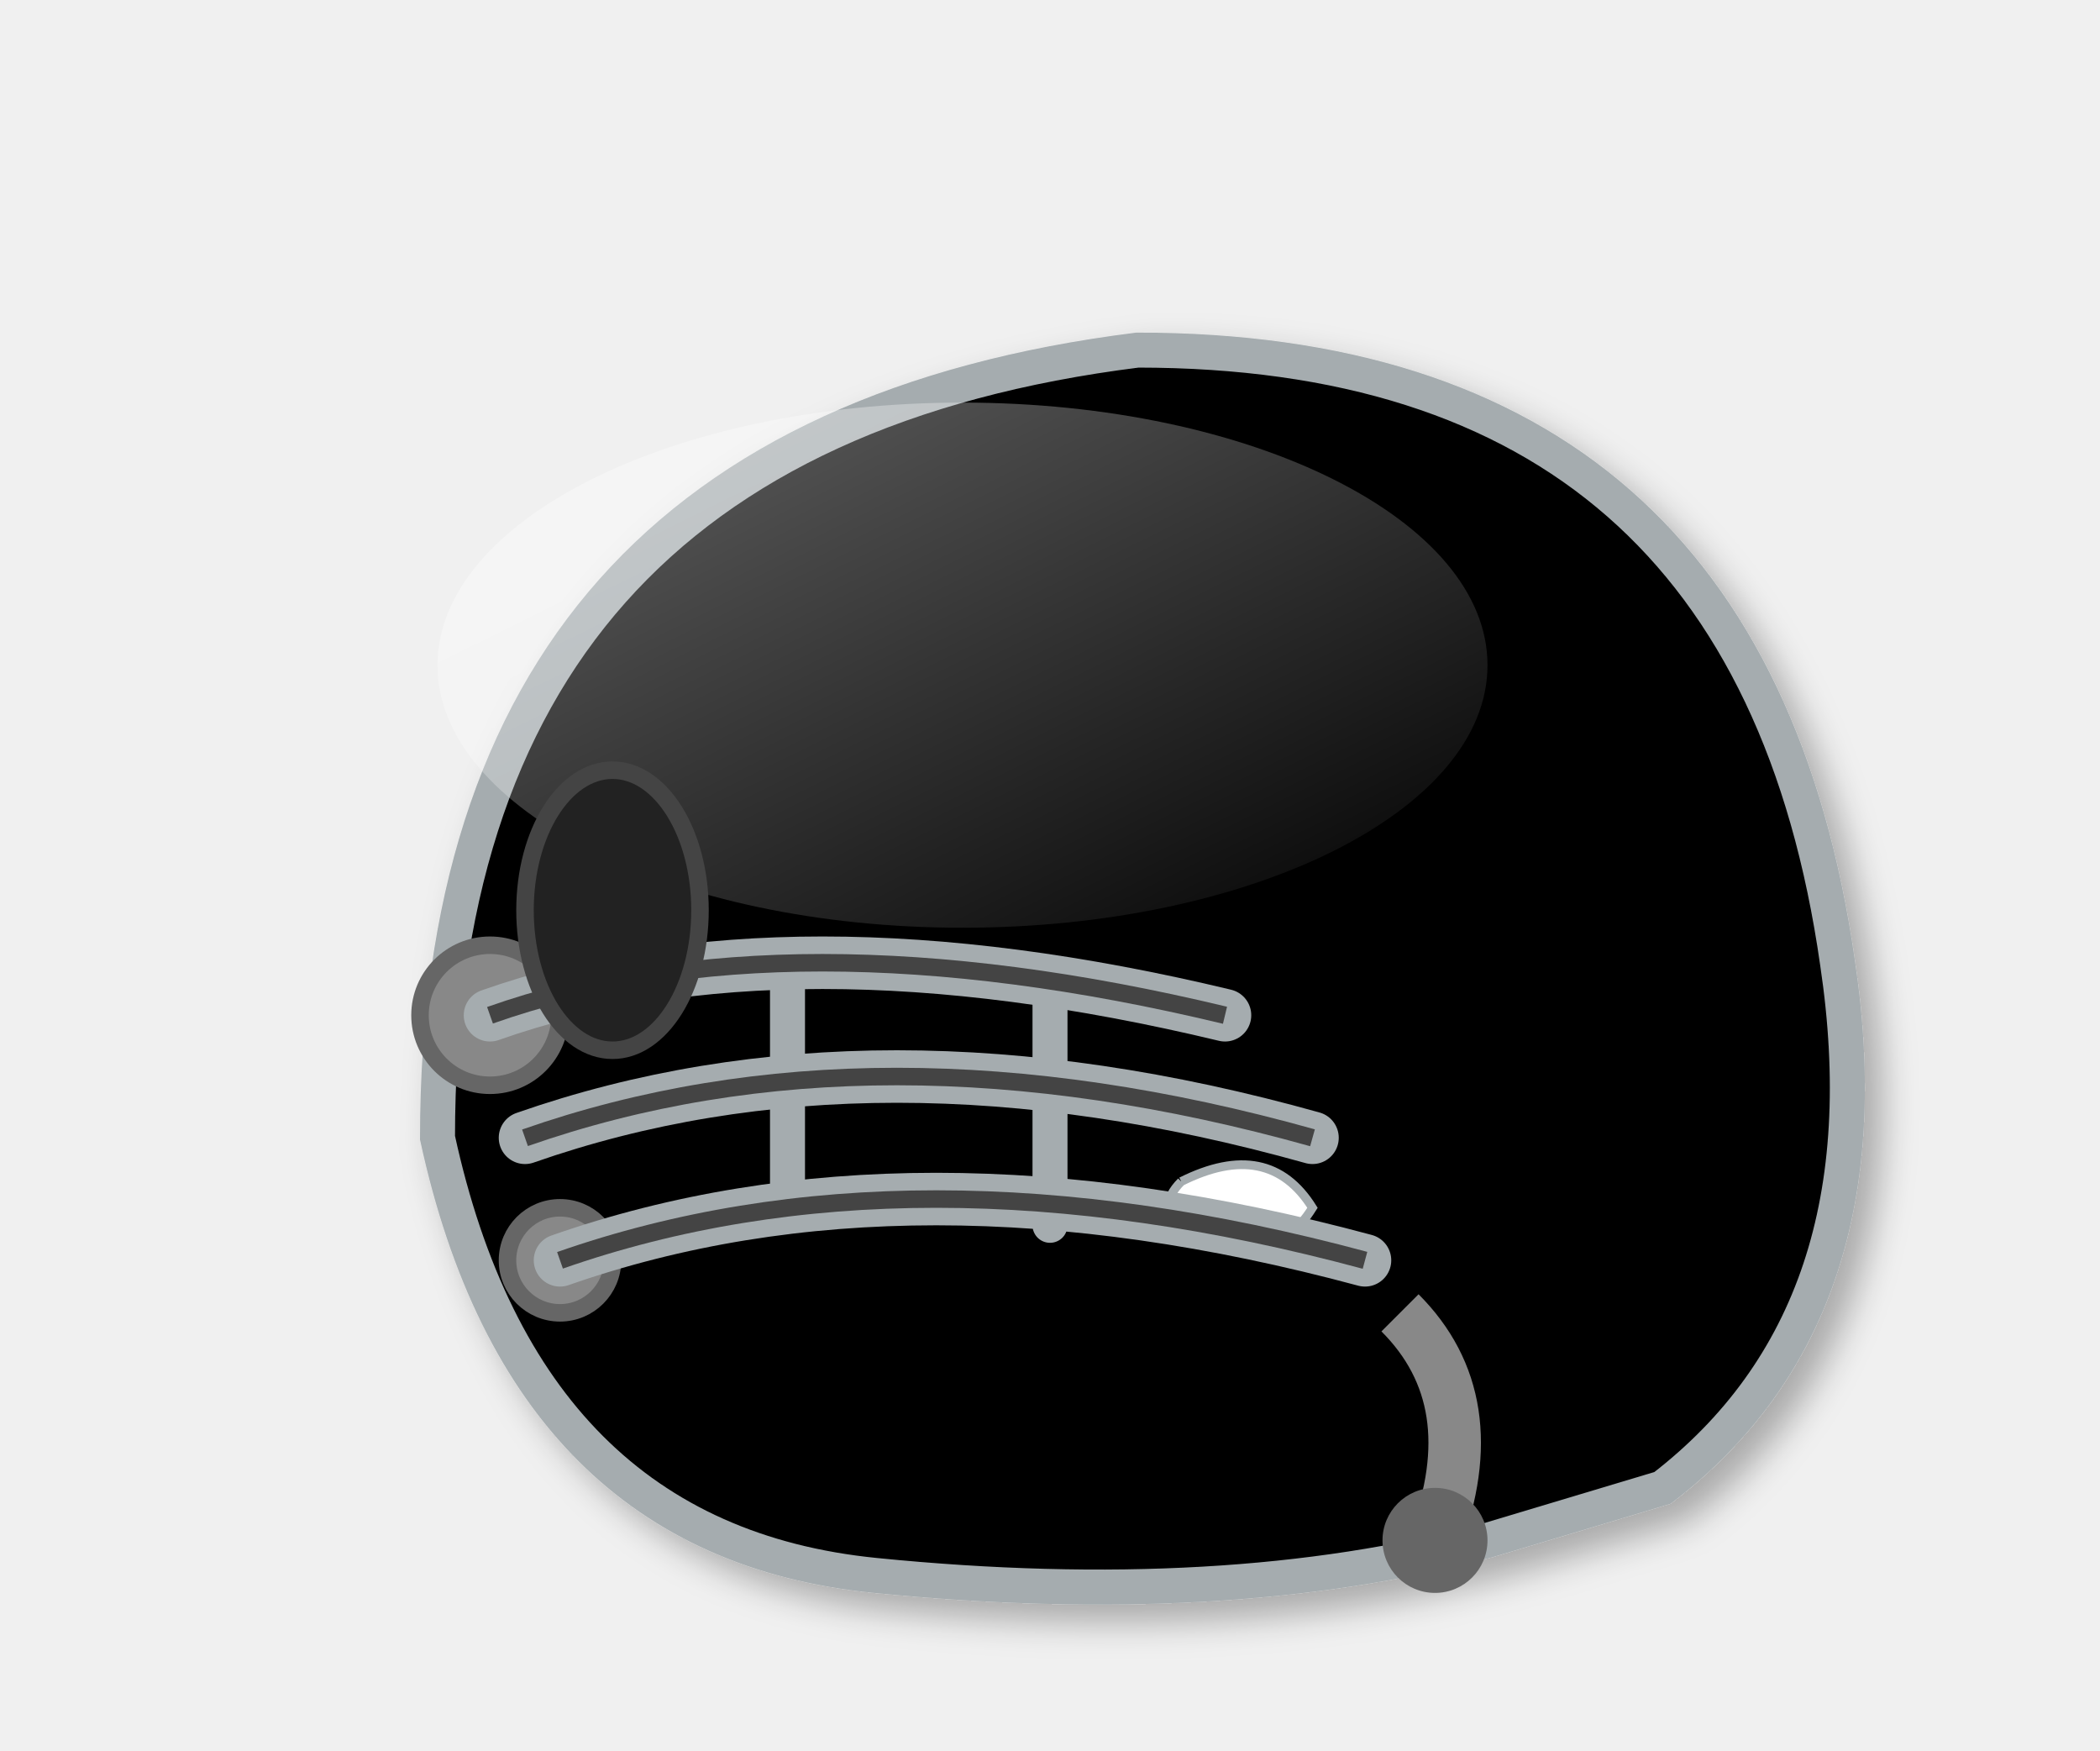
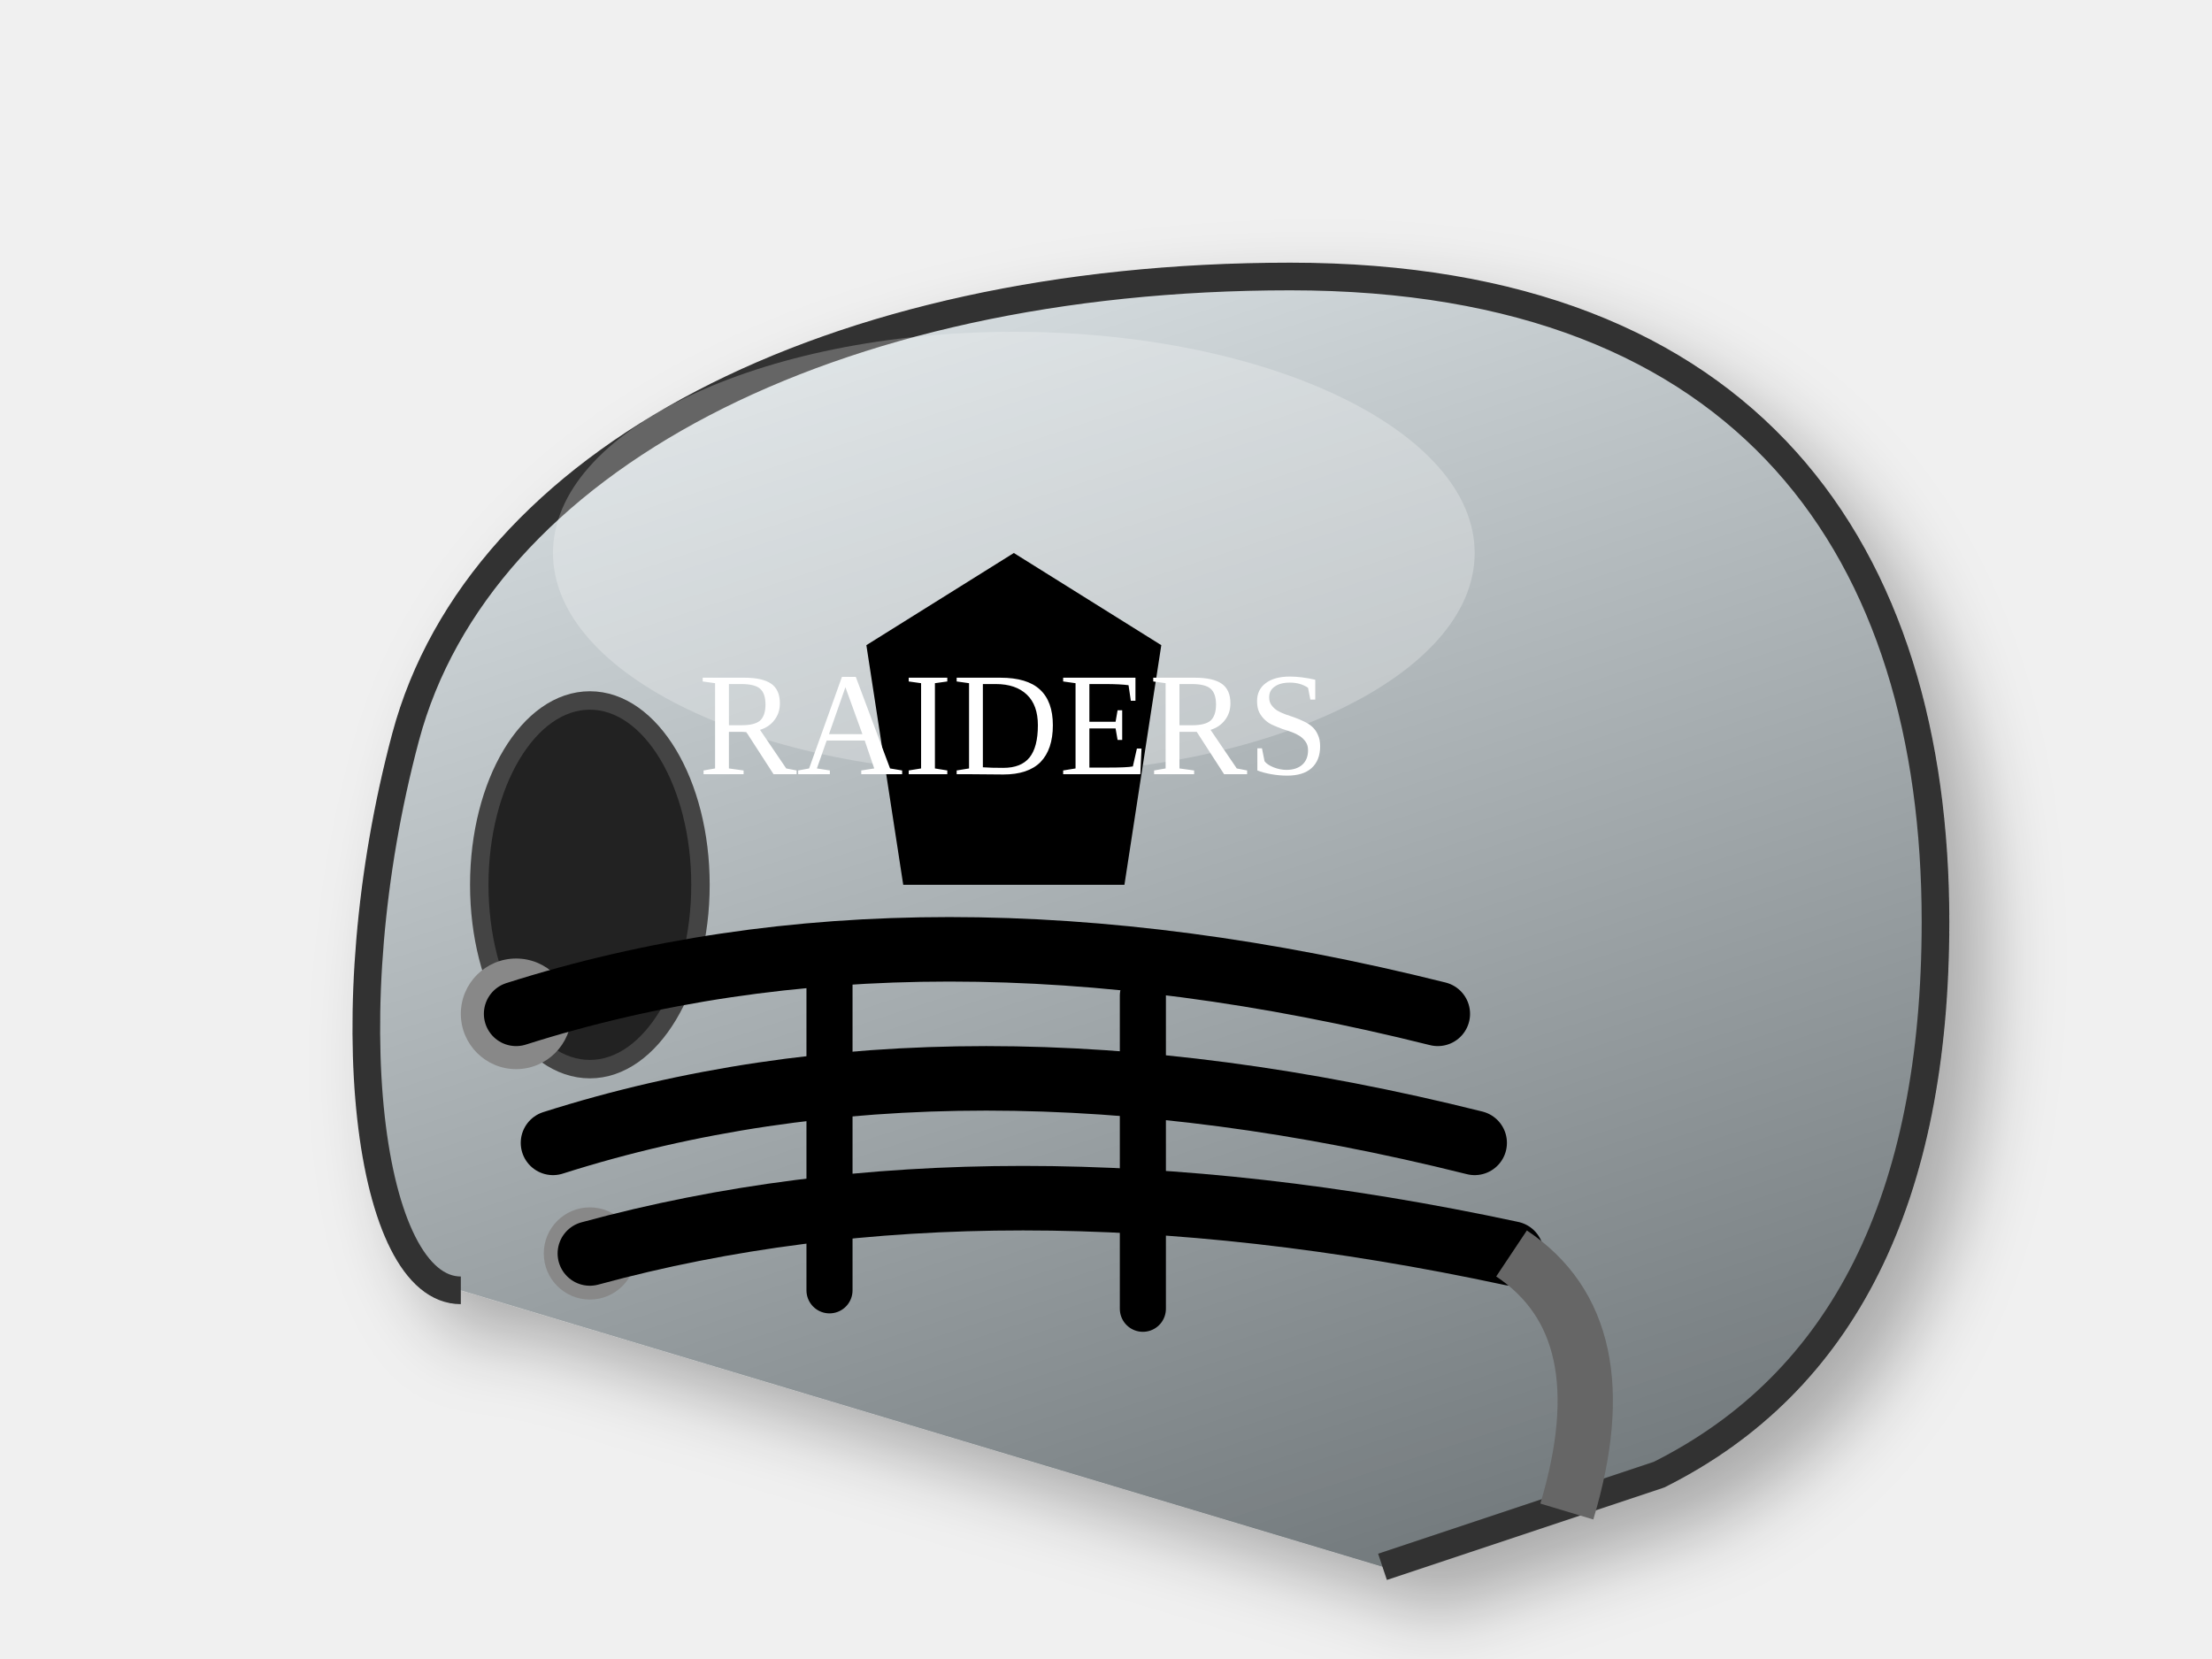
- <svg xmlns="http://www.w3.org/2000/svg" viewBox="0 0 120 100">
+ <svg xmlns="http://www.w3.org/2000/svg" viewBox="0 0 120 90">
  <defs>
-     <linearGradient id="helmetShellLV" x1="0%" y1="0%" x2="0%" y2="100%">
-       <stop offset="0%" style="stop-color:#000000;stop-opacity:1" />
-       <stop offset="50%" style="stop-color:#000000;stop-opacity:1" />
-       <stop offset="100%" style="stop-color:#000000;stop-opacity:1" />
-     </linearGradient>
-     <linearGradient id="helmetHighlightLV" x1="0%" y1="0%" x2="100%" y2="100%">
-       <stop offset="0%" style="stop-color:#ffffff;stop-opacity:0.4" />
-       <stop offset="100%" style="stop-color:#ffffff;stop-opacity:0" />
+     <linearGradient id="shellGradLV" x1="30%" y1="0%" x2="70%" y2="100%">
+       <stop offset="0%" style="stop-color:#d8dfe2;stop-opacity:1" />
+       <stop offset="50%" style="stop-color:#A5ACAF;stop-opacity:1" />
+       <stop offset="100%" style="stop-color:#72797c;stop-opacity:1" />
    </linearGradient>
    <filter id="shadowLV" x="-20%" y="-20%" width="140%" height="140%">
-       <feDropShadow dx="1" dy="1" stdDeviation="1" flood-opacity="0.3" />
+       <feDropShadow dx="2" dy="2" stdDeviation="2" flood-opacity="0.3" />
    </filter>
  </defs>
-   <path d="M 25 65 Q 25 25 65 20 Q 100 20 105 55 Q 108 75 95 85 L 85 88 Q 70 92 50 90 Q 30 88 25 65 Z" fill="url(#helmetShellLV)" stroke="#A5ACAF" stroke-width="2" filter="url(#shadowLV)" />
-   <ellipse cx="55" cy="38" rx="30" ry="15" fill="url(#helmetHighlightLV)" />
-   <g transform="translate(45, 45) scale(0.5)">
-     <path d="M 45 45 Q 55 40 60 48 Q 55 56 45 51 Q 42 48 45 45 M 48 48 L 52 52 M 52 48 L 48 52" fill="#FFFFFF" stroke="#A5ACAF" stroke-width="1" />
+   <path d="M 25 70 C 20 70 18 55 22 40 C 26 25 45 15 70 15 C 95 15 105 30 105 50 C 105 65 100 75 90 80 L 75 85" fill="url(#shellGradLV)" stroke="#333333" stroke-width="1.5" filter="url(#shadowLV)" />
+   <ellipse cx="55" cy="30" rx="25" ry="12" fill="#FFFFFF" opacity="0.25" />
+   <path d="M 55 30 L 63 35 L 61 48 L 49 48 L 47 35 Z" fill="#000000" />
+   <text x="55" y="42" text-anchor="middle" font-size="8" fill="#FFFFFF">RAIDERS</text>
+   <ellipse cx="32" cy="48" rx="6" ry="10" fill="#222222" stroke="#444444" stroke-width="1" />
+   <circle cx="28" cy="55" r="3" fill="#888888" />
+   <circle cx="32" cy="68" r="2.5" fill="#888888" />
+   <g stroke="#000000" stroke-width="3.5" fill="none" stroke-linecap="round">
+     <path d="M 28 55 Q 50 48 78 55" />
+     <path d="M 30 62 Q 52 55 80 62" />
+     <path d="M 32 68 Q 54 62 82 68" />
+     <path d="M 45 52 L 45 70" stroke-width="2.5" />
+     <path d="M 62 54 L 62 71" stroke-width="2.5" />
  </g>
-   <circle cx="28" cy="58" r="4" fill="#888888" stroke="#666666" stroke-width="1" />
-   <circle cx="32" cy="72" r="3" fill="#888888" stroke="#666666" stroke-width="1" />
-   <g stroke="#A5ACAF" stroke-width="3" fill="none" stroke-linecap="round">
-     <path d="M 28 58 Q 45 52 70 58" />
-     <path d="M 30 65 Q 50 58 75 65" />
-     <path d="M 32 72 Q 52 65 78 72" />
-     <path d="M 45 55 L 45 68" stroke-width="2" />
-     <path d="M 60 57 L 60 70" stroke-width="2" />
-   </g>
-   <path d="M 28 58 Q 45 52 70 58" stroke="#444444" stroke-width="1" fill="none" />
-   <path d="M 30 65 Q 50 58 75 65" stroke="#444444" stroke-width="1" fill="none" />
-   <path d="M 32 72 Q 52 65 78 72" stroke="#444444" stroke-width="1" fill="none" />
-   <ellipse cx="35" cy="52" rx="5" ry="8" fill="#222222" stroke="#444444" stroke-width="1" />
-   <path d="M 80 75 Q 85 80 82 88" stroke="#888888" stroke-width="3" fill="none" />
-   <circle cx="82" cy="88" r="3" fill="#666666" />
+   <path d="M 82 68 Q 88 72 85 82" stroke="#666666" stroke-width="3" fill="none" />
</svg>
